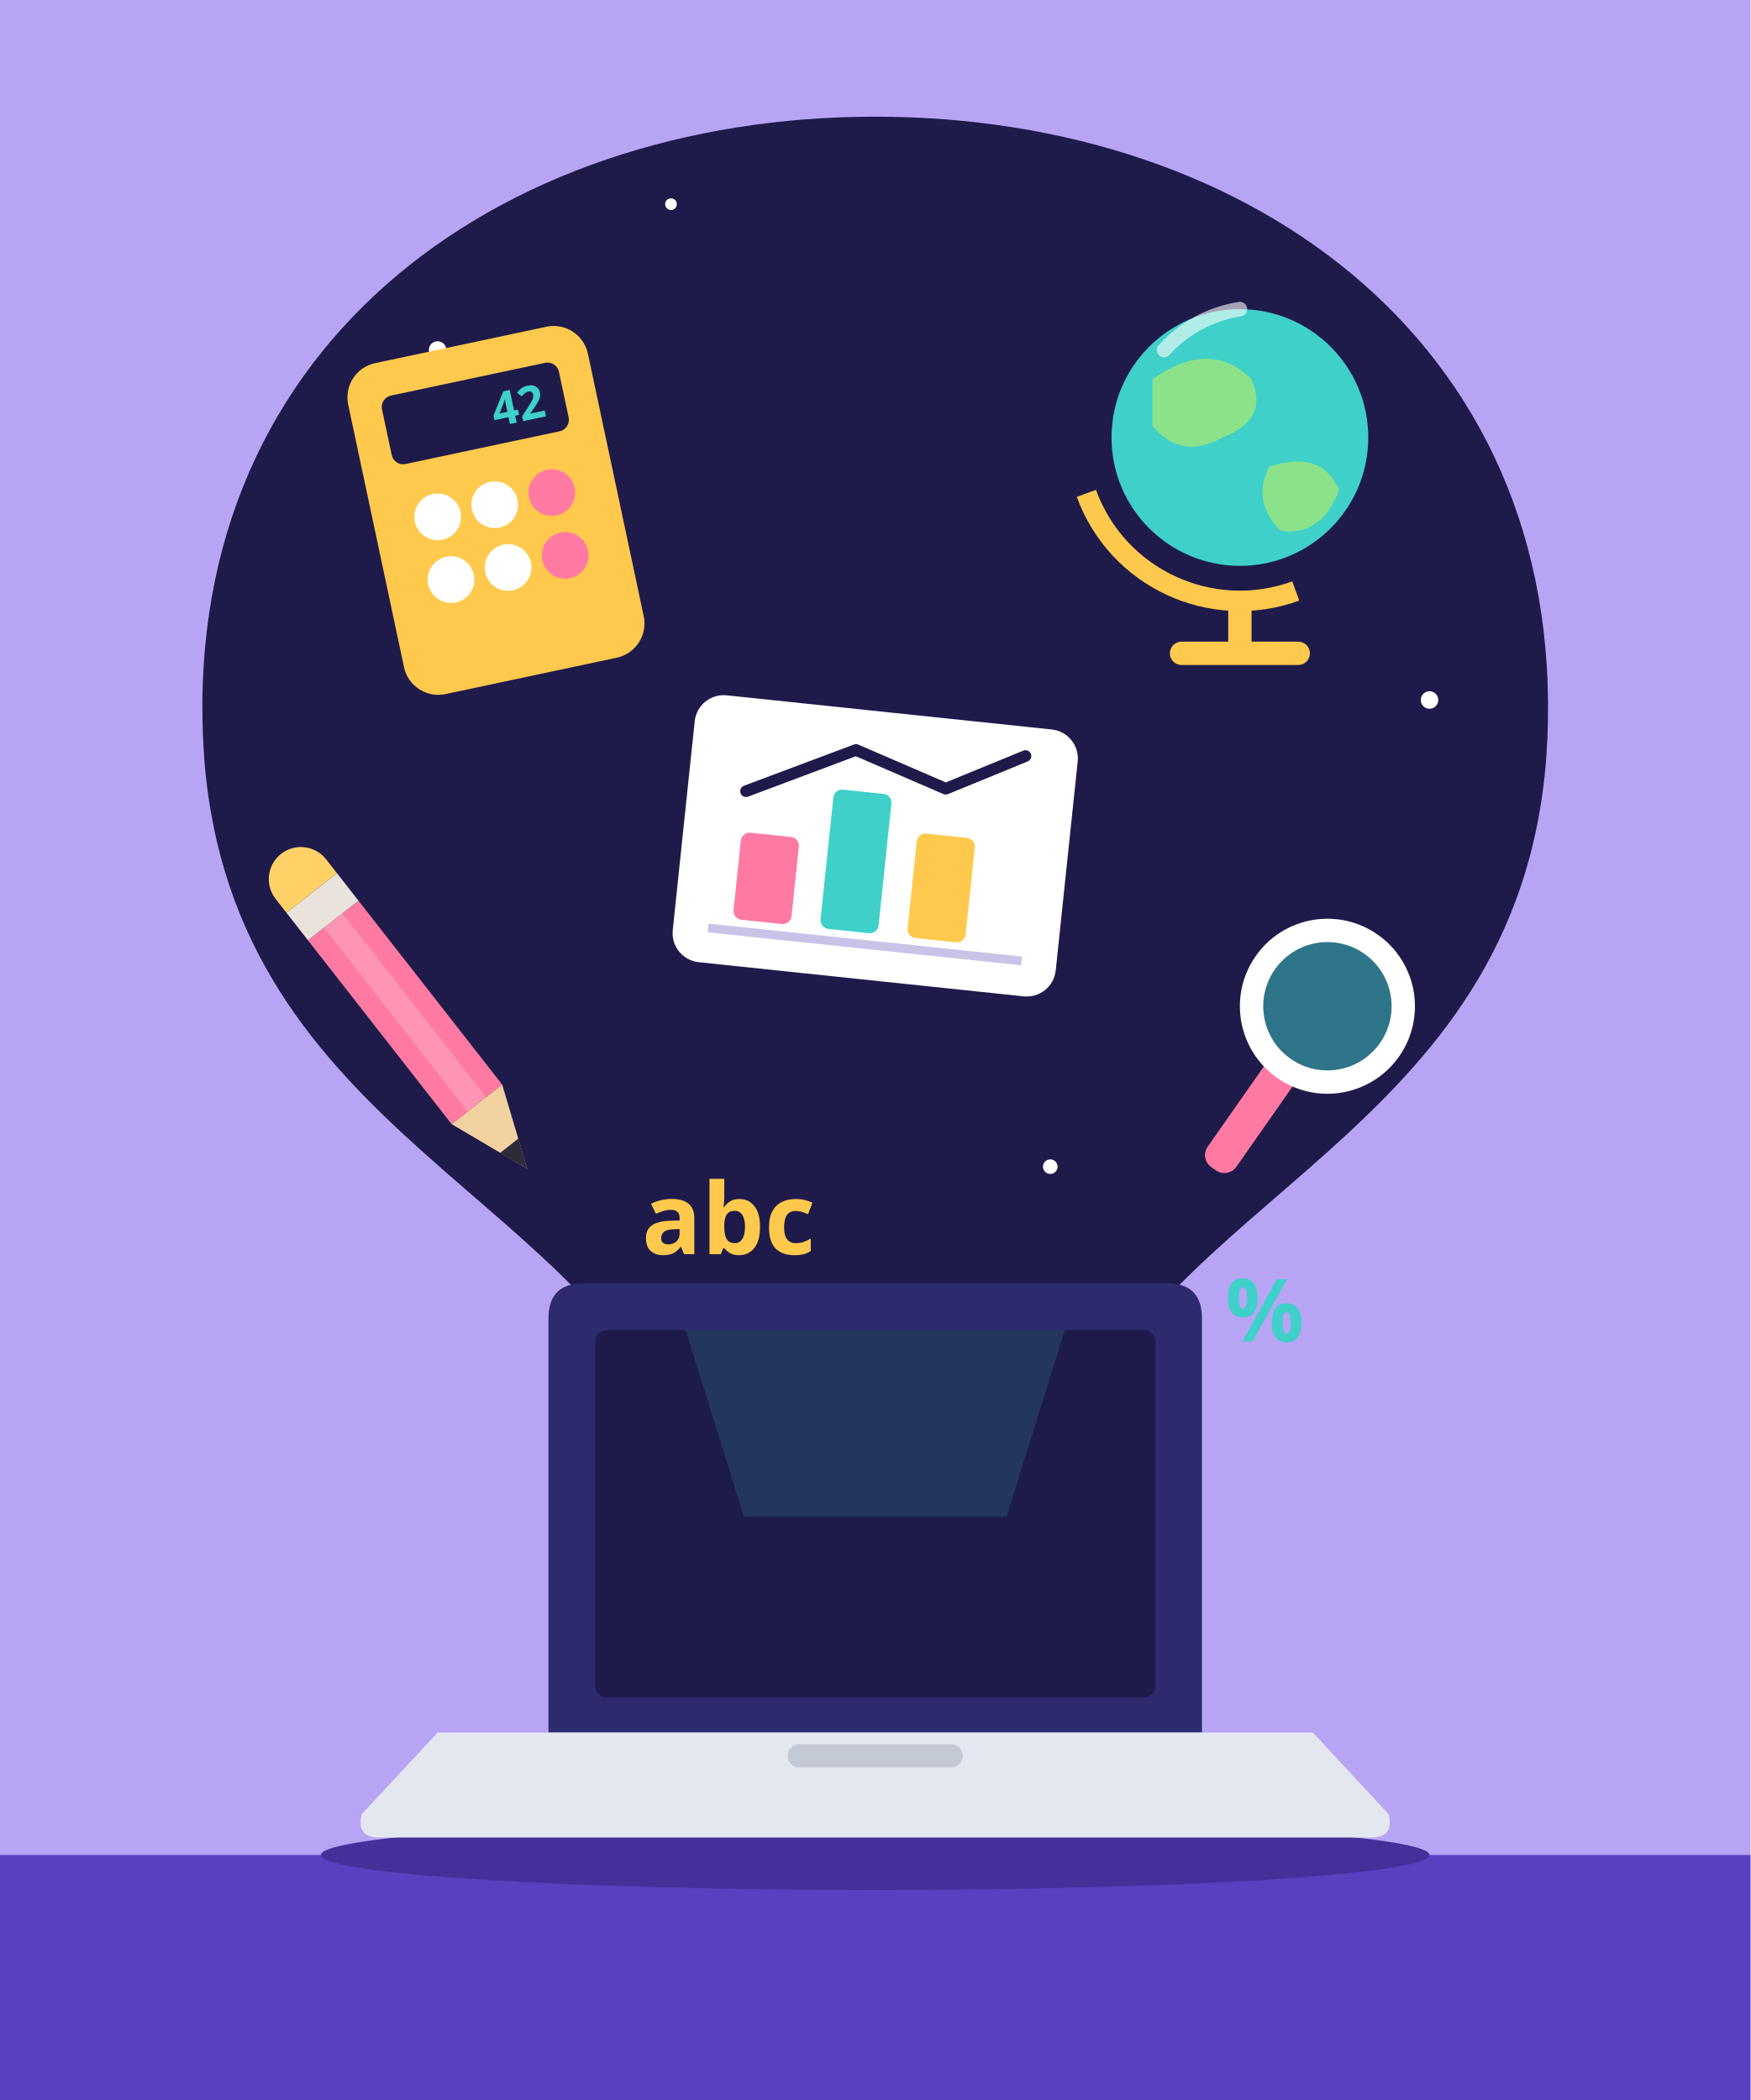
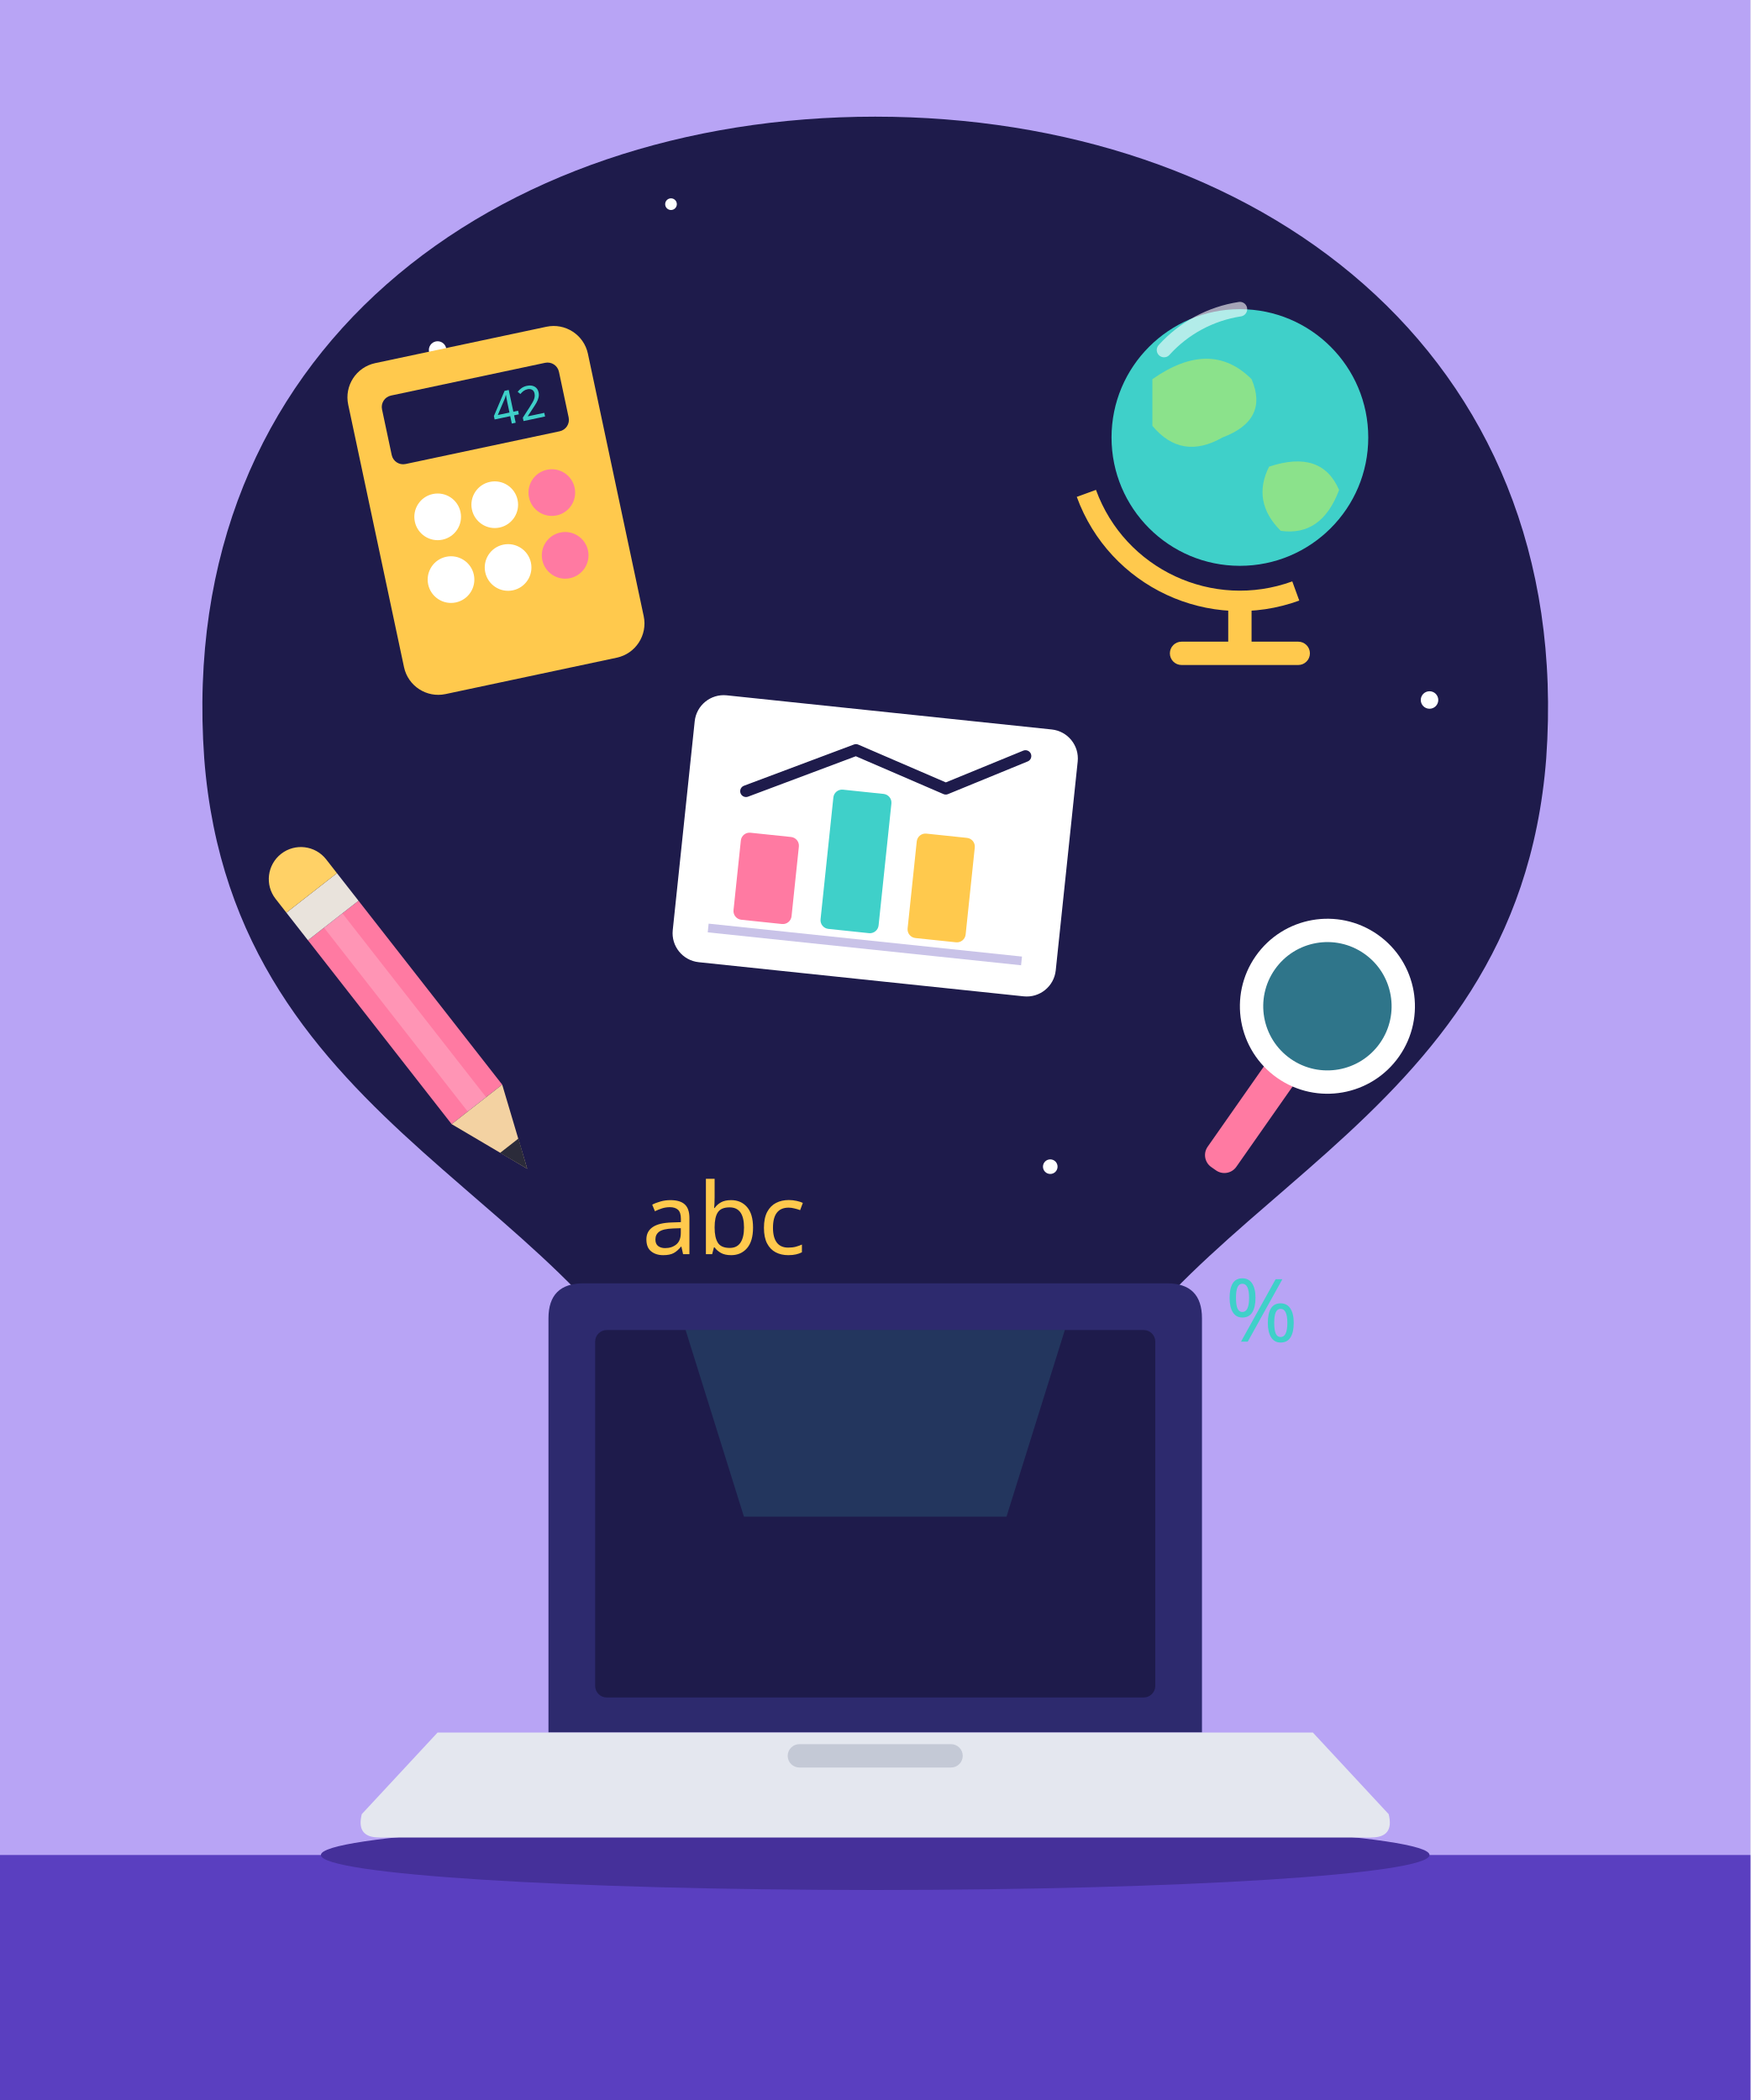
- <svg xmlns="http://www.w3.org/2000/svg" viewBox="0 0 600 720" width="600" height="720" font-family="Nunito" font-weight="800">
+ <svg xmlns="http://www.w3.org/2000/svg" viewBox="0 0 600 720" width="600" height="720" font-family="PlusJakartaSans" font-weight="500">
  <rect width="600" height="720" fill="#b8a4f5" />
  <path d="M235 500 C205 410 80 390 70 260 C60 120 170 40 300 40 C430 40 540 120 530 260 C520 390 395 410 365 500 Z" fill="#1e1b4b" />
  <circle cx="150" cy="120" r="3" fill="#ffffff" />
  <circle cx="490" cy="240" r="3" fill="#ffffff" />
  <circle cx="230" cy="70" r="2" fill="#ffffff" />
  <circle cx="360" cy="400" r="2.5" fill="#ffffff" />
  <g transform="translate(170 175) rotate(-12)">
    <rect x="-42" y="-58" width="84" height="116" rx="12" fill="#ffc94d" />
    <rect x="-31" y="-46" width="62" height="24" rx="4" fill="#1e1b4b" />
    <text x="24" y="-28" font-size="16" fill="#3fd0c9" text-anchor="end">42</text>
    <g fill="#ffffff">
      <circle cx="-20" cy="-2" r="8" />
      <circle cx="0" cy="-2" r="8" />
      <circle cx="20" cy="-2" r="8" fill="#ff7aa2" />
      <circle cx="-20" cy="20" r="8" />
      <circle cx="0" cy="20" r="8" />
      <circle cx="20" cy="20" r="8" fill="#ff7aa2" />
      <circle cx="-20" cy="42" r="0" />
    </g>
  </g>
  <g transform="translate(425 150)">
    <path d="M-56 0 A56 56 0 0 0 0 56" stroke="#ffc94d" stroke-width="7" fill="none" transform="rotate(-20)" />
    <rect x="-4" y="54" width="8" height="18" fill="#ffc94d" />
    <rect x="-24" y="70" width="48" height="8" rx="4" fill="#ffc94d" />
    <circle r="44" fill="#3fd0c9" />
    <path d="M-30 -20 Q-10 -34 4 -20 Q10 -6 -6 0 Q-20 8 -30 -4 Z" fill="#8be28b" />
    <path d="M10 10 Q28 4 34 18 Q28 34 14 32 Q4 22 10 10 Z" fill="#8be28b" />
    <path d="M-26 -30 A44 44 0 0 1 0 -44" stroke="#ffffff" stroke-width="5" fill="none" stroke-linecap="round" opacity="0.6" />
  </g>
  <g transform="translate(300 290) rotate(6)">
    <rect x="-66" y="-46" width="132" height="92" rx="10" fill="#ffffff" />
    <rect x="-46" y="0" width="20" height="30" rx="3" fill="#ff7aa2" />
    <rect x="-16" y="-18" width="20" height="48" rx="3" fill="#3fd0c9" />
    <rect x="14" y="-6" width="20" height="36" rx="3" fill="#ffc94d" />
    <polyline points="-46,-14 -10,-32 22,-22 48,-36" fill="none" stroke="#1e1b4b" stroke-width="4" stroke-linecap="round" stroke-linejoin="round" />
    <path d="M-54 34 H54" stroke="#c9c3e8" stroke-width="3" />
  </g>
  <g transform="translate(455 345) rotate(35)">
    <rect x="-6" y="24" width="12" height="44" rx="5" fill="#ff7aa2" />
    <circle r="26" fill="#3fd0c9" opacity="0.5" />
    <circle r="26" fill="none" stroke="#ffffff" stroke-width="8" />
  </g>
  <g transform="translate(145 355) rotate(-38)">
    <rect x="-11" y="-50" width="22" height="80" fill="#ff7aa2" />
    <rect x="-4" y="-50" width="8" height="80" fill="#ffffff" opacity="0.2" />
    <rect x="-11" y="-62" width="22" height="12" fill="#e9e3dc" />
    <path d="M-11 -62 h22 v-6 a11 11 0 0 0 -22 0 z" fill="#ffd166" />
    <path d="M-11 30 L11 30 L0 58 Z" fill="#f3d2a2" />
    <path d="M-4 48 L4 48 L0 58 Z" fill="#2b2b3a" />
  </g>
  <text x="220" y="430" font-size="34" fill="#ffc94d">abc</text>
  <text x="420" y="460" font-size="30" fill="#3fd0c9">%</text>
  <rect y="636" width="600" height="84" fill="#5a3fc0" />
  <ellipse cx="300" cy="636" rx="190" ry="12" fill="#45309a" />
  <path d="M188 452 Q188 440 200 440 H400 Q412 440 412 452 V594 H188 Z" fill="#2d2a6e" />
  <rect x="204" y="456" width="192" height="126" rx="4" fill="#1e1b4b" />
  <path d="M235 456 L365 456 L345 520 L255 520 Z" fill="#3fd0c9" opacity="0.15" />
  <path d="M150 594 H450 L476 622 Q478 630 470 630 H130 Q122 630 124 622 Z" fill="#e4e7ef" />
  <rect x="270" y="598" width="60" height="8" rx="4" fill="#c4c9d6" />
</svg>
